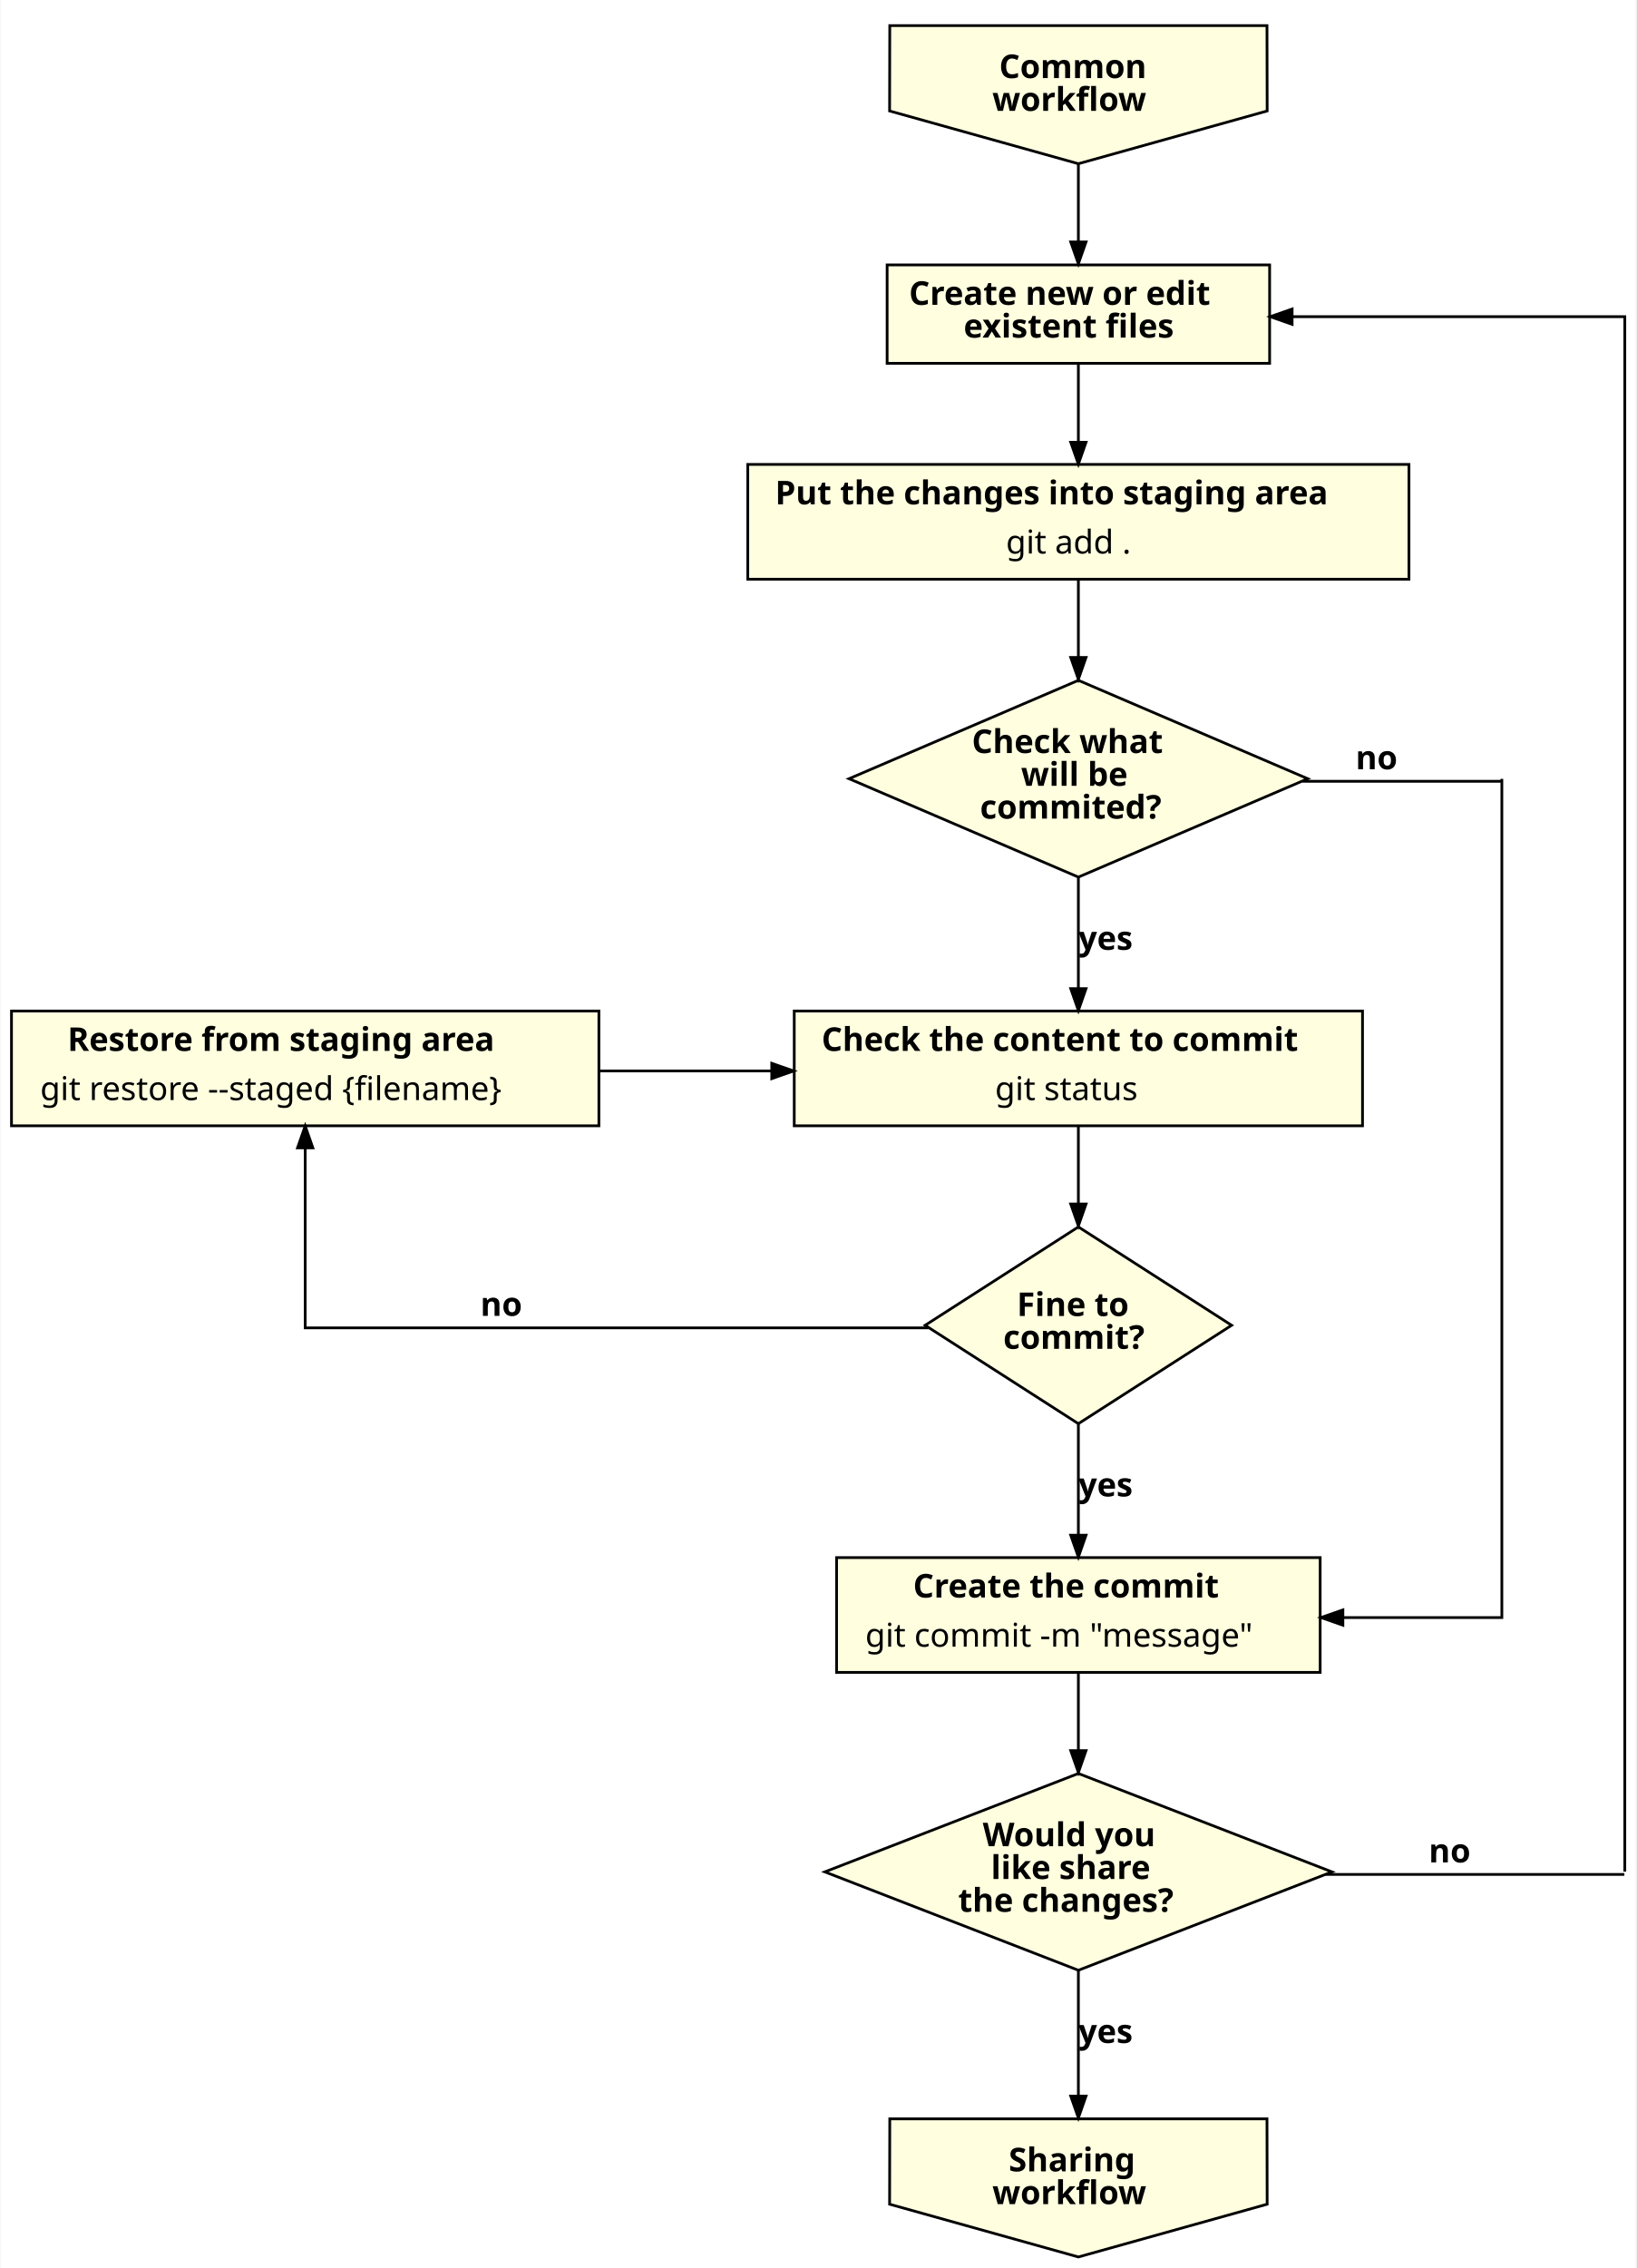
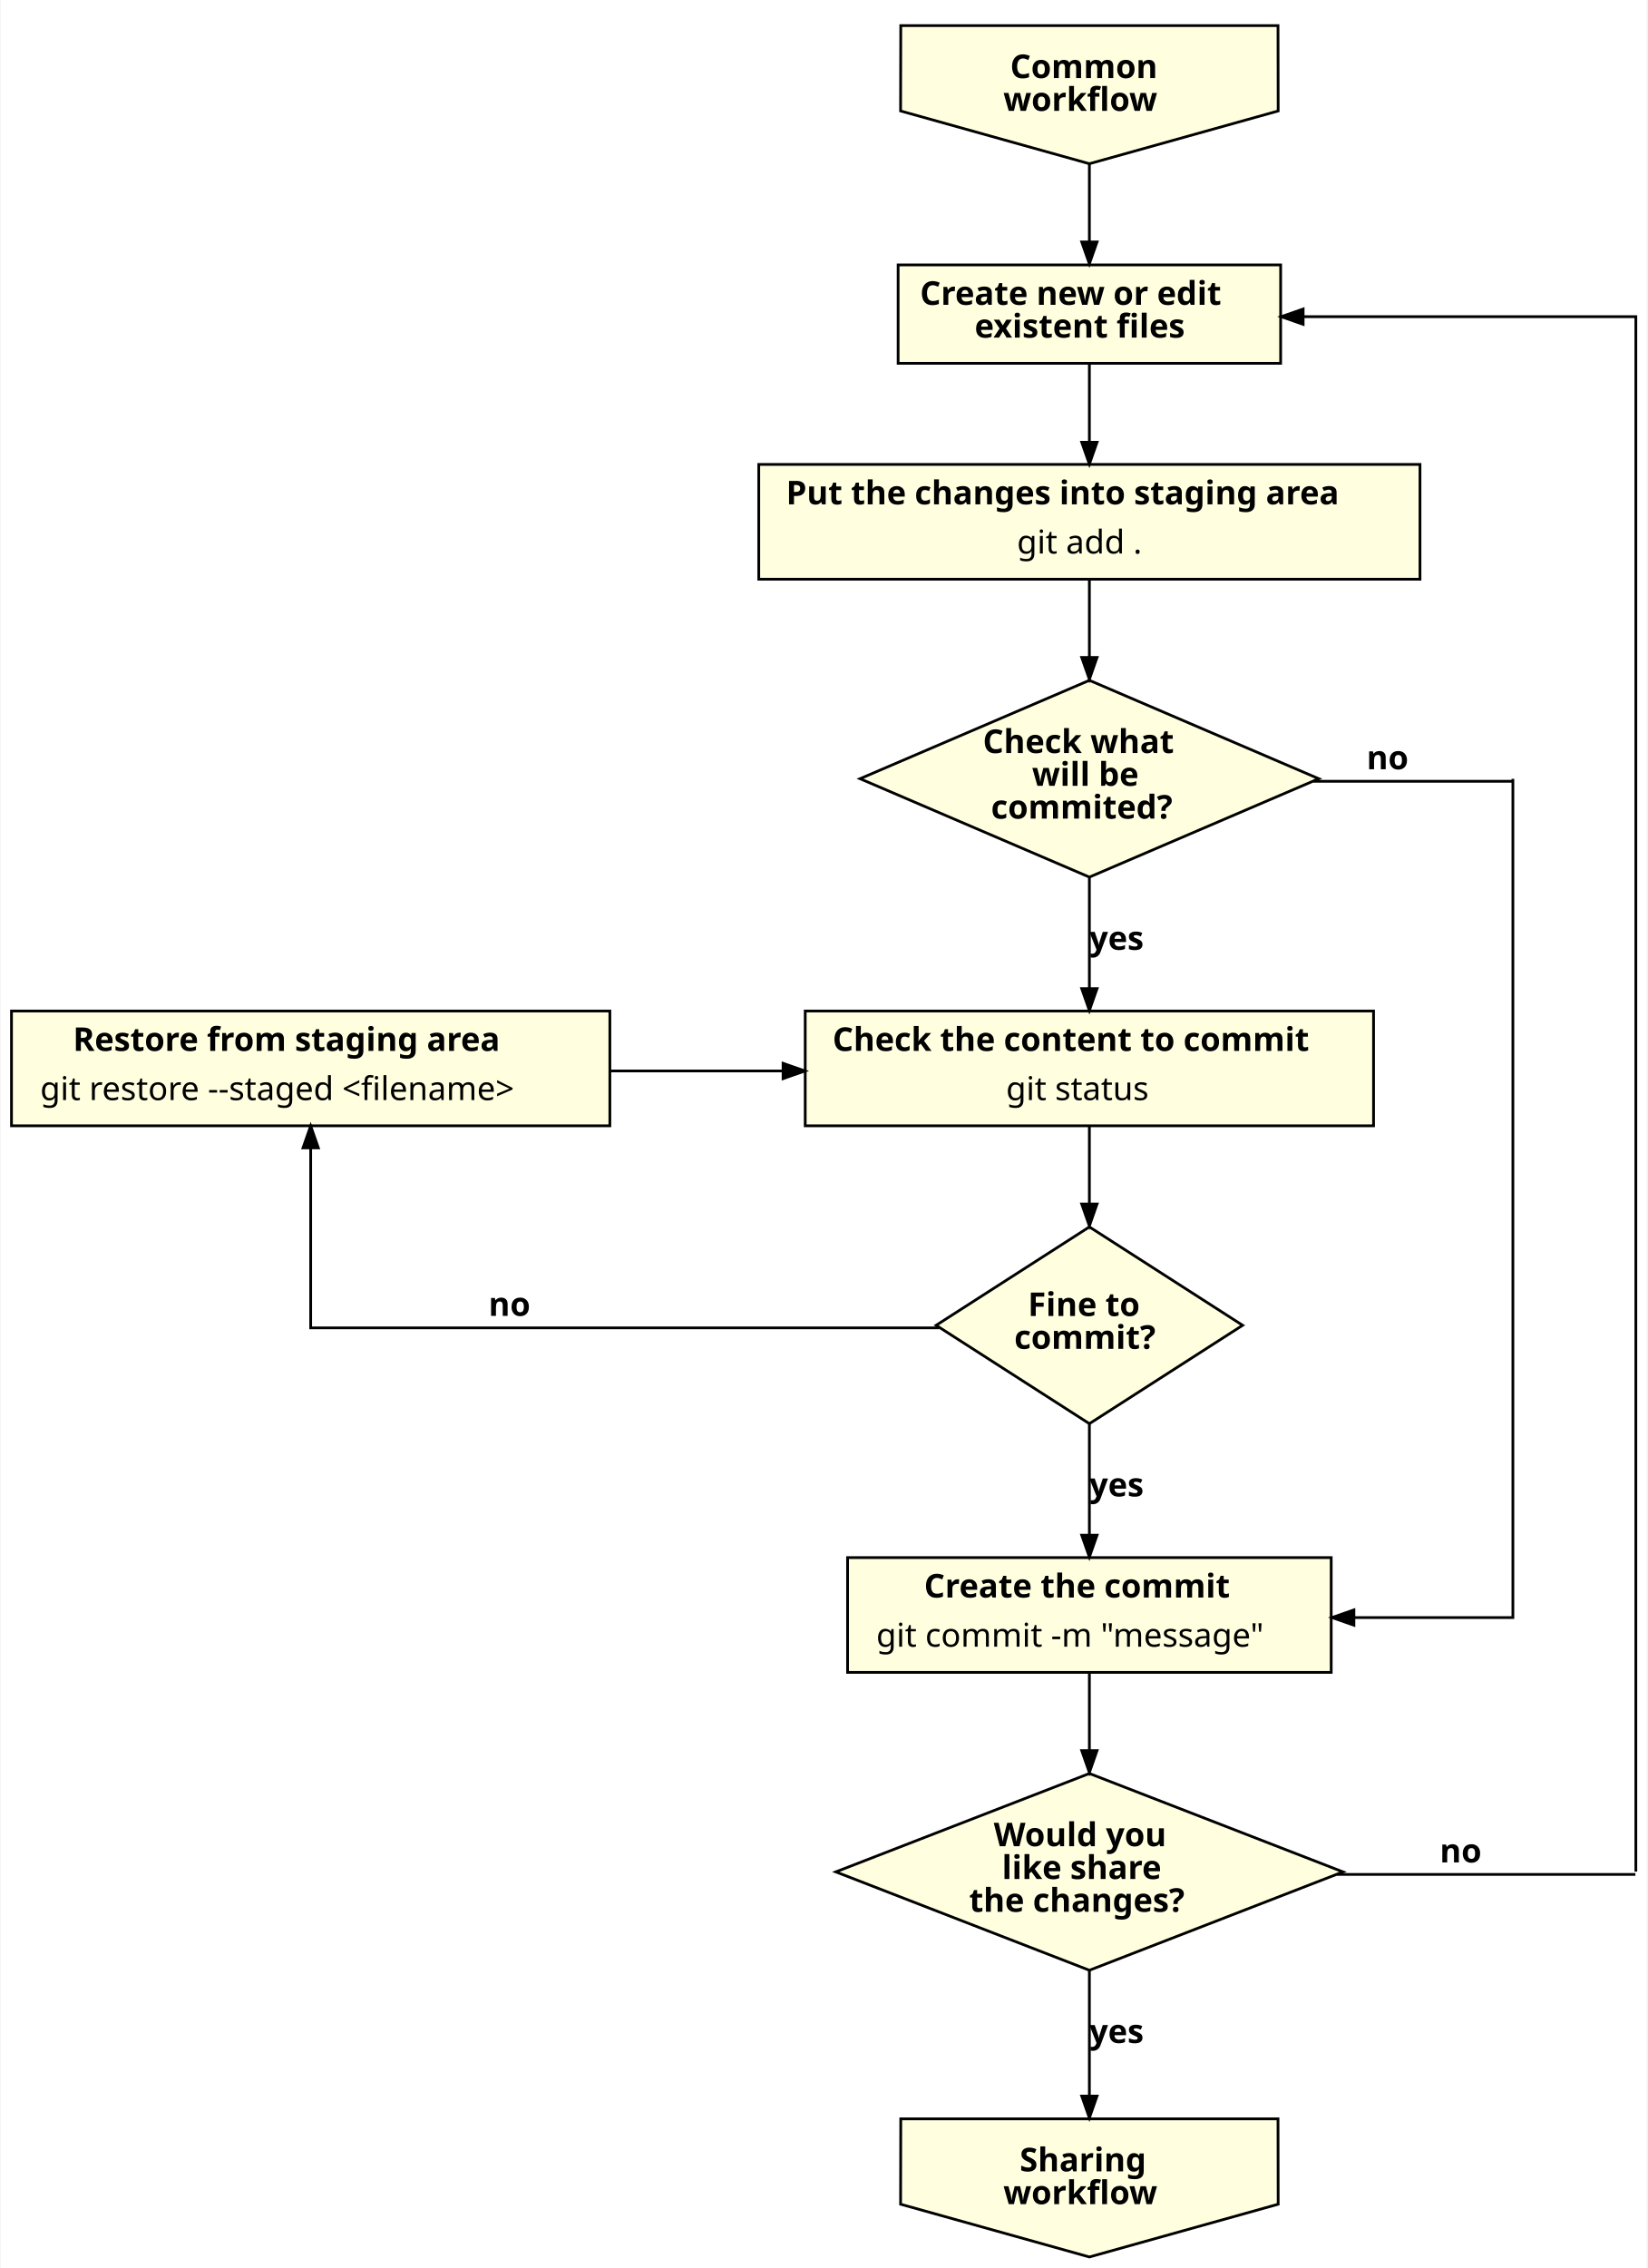
- <svg xmlns="http://www.w3.org/2000/svg" width="599pt" height="830pt" viewBox="0.00 0.00 598.50 829.88">
+ <svg xmlns="http://www.w3.org/2000/svg" width="603pt" height="830pt" viewBox="0.00 0.00 602.50 829.88">
  <g id="graph0" class="graph" transform="scale(1 1) rotate(0) translate(4 825.876)">
-     <polygon fill="white" stroke="none" points="-4,4 -4,-825.876 594.5,-825.876 594.5,4 -4,4" />
+     <polygon fill="white" stroke="none" points="-4,4 -4,-825.876 598.5,-825.876 598.5,4 -4,4" />
    <g id="node11" class="node">
-       <polygon fill="lightyellow" stroke="black" points="479,-255.938 302,-255.938 302,-213.938 479,-213.938 479,-255.938" />
-       <text text-anchor="start" x="330" y="-241.338" font-family="Verdana" font-weight="bold" font-size="12.00">Create the commit</text>
-       <text text-anchor="start" x="312.5" y="-223.338" font-family="Verdana" font-size="12.00">git commit -m "message"</text>
+       <polygon fill="lightyellow" stroke="black" points="483,-255.938 306,-255.938 306,-213.938 483,-213.938 483,-255.938" />
+       <text text-anchor="start" x="334" y="-241.338" font-family="Verdana" font-weight="bold" font-size="12.00">Create the commit</text>
+       <text text-anchor="start" x="316.5" y="-223.338" font-family="Verdana" font-size="12.00">git commit -m "message"</text>
    </g>
    <g id="edge10" class="edge">
-       <path fill="none" stroke="black" d="M545.5,-540.882C545.5,-536.161 545.5,-234 545.5,-234 545.5,-234 487.316,-234 487.316,-234" />
-       <polygon fill="black" stroke="black" points="487.316,-231.2 479.316,-234 487.316,-236.8 487.316,-231.2" />
+       <path fill="none" stroke="black" d="M549.5,-540.882C549.5,-536.161 549.5,-234 549.5,-234 549.5,-234 491.316,-234 491.316,-234" />
+       <polygon fill="black" stroke="black" points="491.316,-231.2 483.316,-234 491.316,-236.8 491.316,-231.2" />
    </g>
    <g id="node3" class="node">
-       <polygon fill="lightyellow" stroke="black" points="321.403,-785.274 390.5,-765.969 459.597,-785.274 459.533,-816.509 321.467,-816.509 321.403,-785.274" />
-       <text text-anchor="start" x="361.5" y="-797.307" font-family="Verdana" font-weight="bold" font-size="12.00">Common</text>
-       <text text-anchor="start" x="359" y="-785.307" font-family="Verdana" font-weight="bold" font-size="12.00">workflow</text>
+       <polygon fill="lightyellow" stroke="black" points="325.403,-785.274 394.5,-765.969 463.597,-785.274 463.533,-816.509 325.467,-816.509 325.403,-785.274" />
+       <text text-anchor="start" x="365.5" y="-797.307" font-family="Verdana" font-weight="bold" font-size="12.00">Common</text>
+       <text text-anchor="start" x="363" y="-785.307" font-family="Verdana" font-weight="bold" font-size="12.00">workflow</text>
    </g>
    <g id="node5" class="node">
-       <polygon fill="lightyellow" stroke="black" points="460.5,-728.938 320.5,-728.938 320.5,-692.938 460.5,-692.938 460.5,-728.938" />
-       <text text-anchor="start" x="328.5" y="-714.338" font-family="Verdana" font-weight="bold" font-size="12.00">Create new or edit</text>
-       <text text-anchor="start" x="348.5" y="-702.338" font-family="Verdana" font-weight="bold" font-size="12.00">existent files</text>
+       <polygon fill="lightyellow" stroke="black" points="464.5,-728.938 324.5,-728.938 324.5,-692.938 464.5,-692.938 464.5,-728.938" />
+       <text text-anchor="start" x="332.5" y="-714.338" font-family="Verdana" font-weight="bold" font-size="12.00">Create new or edit</text>
+       <text text-anchor="start" x="352.5" y="-702.338" font-family="Verdana" font-weight="bold" font-size="12.00">existent files</text>
    </g>
    <g id="edge1" class="edge">
-       <path fill="none" stroke="black" d="M390.5,-765.818C390.5,-765.818 390.5,-737.352 390.5,-737.352" />
-       <polygon fill="black" stroke="black" points="393.3,-737.352 390.5,-729.352 387.7,-737.352 393.3,-737.352" />
+       <path fill="none" stroke="black" d="M394.5,-765.818C394.5,-765.818 394.5,-737.352 394.5,-737.352" />
+       <polygon fill="black" stroke="black" points="397.3,-737.352 394.5,-729.352 391.7,-737.352 397.3,-737.352" />
    </g>
    <g id="node4" class="node">
-       <polygon fill="lightyellow" stroke="black" points="321.403,-19.336 390.5,-0.031 459.597,-19.336 459.533,-50.571 321.467,-50.571 321.403,-19.336" />
-       <text text-anchor="start" x="365" y="-31.369" font-family="Verdana" font-weight="bold" font-size="12.00">Sharing</text>
-       <text text-anchor="start" x="359" y="-19.369" font-family="Verdana" font-weight="bold" font-size="12.00">workflow</text>
+       <polygon fill="lightyellow" stroke="black" points="325.403,-19.336 394.5,-0.031 463.597,-19.336 463.533,-50.571 325.467,-50.571 325.403,-19.336" />
+       <text text-anchor="start" x="369" y="-31.369" font-family="Verdana" font-weight="bold" font-size="12.00">Sharing</text>
+       <text text-anchor="start" x="363" y="-19.369" font-family="Verdana" font-weight="bold" font-size="12.00">workflow</text>
    </g>
    <g id="edge14" class="edge">
-       <path fill="none" stroke="black" d="M468.731,-710C468.731,-710 590.5,-710 590.5,-710 590.5,-710 590.5,-149.795 590.5,-141.042" />
-       <polygon fill="black" stroke="black" points="468.731,-707.2 460.731,-710 468.731,-712.8 468.731,-707.2" />
+       <path fill="none" stroke="black" d="M472.731,-710C472.731,-710 594.5,-710 594.5,-710 594.5,-710 594.5,-149.795 594.5,-141.042" />
+       <polygon fill="black" stroke="black" points="472.731,-707.2 464.731,-710 472.731,-712.8 472.731,-707.2" />
    </g>
    <g id="node9" class="node">
-       <polygon fill="lightyellow" stroke="black" points="511.5,-655.938 269.5,-655.938 269.5,-613.938 511.5,-613.938 511.5,-655.938" />
-       <text text-anchor="start" x="279.5" y="-641.338" font-family="Verdana" font-weight="bold" font-size="12.00">Put the changes into staging area</text>
-       <text text-anchor="start" x="364" y="-623.338" font-family="Verdana" font-size="12.00">git add .</text>
+       <polygon fill="lightyellow" stroke="black" points="515.5,-655.938 273.5,-655.938 273.5,-613.938 515.5,-613.938 515.5,-655.938" />
+       <text text-anchor="start" x="283.5" y="-641.338" font-family="Verdana" font-weight="bold" font-size="12.00">Put the changes into staging area</text>
+       <text text-anchor="start" x="368" y="-623.338" font-family="Verdana" font-size="12.00">git add .</text>
    </g>
    <g id="edge2" class="edge">
-       <path fill="none" stroke="black" d="M390.5,-692.927C390.5,-692.927 390.5,-664.055 390.5,-664.055" />
-       <polygon fill="black" stroke="black" points="393.3,-664.055 390.5,-656.055 387.7,-664.055 393.3,-664.055" />
+       <path fill="none" stroke="black" d="M394.5,-692.927C394.5,-692.927 394.5,-664.055 394.5,-664.055" />
+       <polygon fill="black" stroke="black" points="397.3,-664.055 394.5,-656.055 391.7,-664.055 397.3,-664.055" />
    </g>
    <g id="node6" class="node">
-       <polygon fill="lightyellow" stroke="black" points="390.5,-576.938 306.555,-540.938 390.5,-504.938 474.445,-540.938 390.5,-576.938" />
-       <text text-anchor="start" x="351.5" y="-550.338" font-family="Verdana" font-weight="bold" font-size="12.00">Check what</text>
-       <text text-anchor="start" x="369.5" y="-538.338" font-family="Verdana" font-weight="bold" font-size="12.00">will be</text>
-       <text text-anchor="start" x="354.5" y="-526.338" font-family="Verdana" font-weight="bold" font-size="12.00">commited?</text>
+       <polygon fill="lightyellow" stroke="black" points="394.5,-576.938 310.555,-540.938 394.5,-504.938 478.445,-540.938 394.5,-576.938" />
+       <text text-anchor="start" x="355.5" y="-550.338" font-family="Verdana" font-weight="bold" font-size="12.00">Check what</text>
+       <text text-anchor="start" x="373.5" y="-538.338" font-family="Verdana" font-weight="bold" font-size="12.00">will be</text>
+       <text text-anchor="start" x="358.5" y="-526.338" font-family="Verdana" font-weight="bold" font-size="12.00">commited?</text>
    </g>
    <g id="edge9" class="edge">
-       <path fill="none" stroke="black" d="M472.539,-540C508.556,-540 543.262,-540 545.396,-540" />
-       <text text-anchor="start" x="491.967" y="-544.4" font-family="Verdana" font-weight="bold" font-size="12.00">no</text>
+       <path fill="none" stroke="black" d="M476.539,-540C512.556,-540 547.262,-540 549.396,-540" />
+       <text text-anchor="start" x="495.967" y="-544.4" font-family="Verdana" font-weight="bold" font-size="12.00">no</text>
    </g>
    <g id="node10" class="node">
-       <polygon fill="lightyellow" stroke="black" points="494.5,-455.938 286.5,-455.938 286.5,-413.938 494.5,-413.938 494.5,-455.938" />
-       <text text-anchor="start" x="296.5" y="-441.338" font-family="Verdana" font-weight="bold" font-size="12.00">Check the content to commit</text>
-       <text text-anchor="start" x="360" y="-423.338" font-family="Verdana" font-size="12.00">git status</text>
+       <polygon fill="lightyellow" stroke="black" points="498.5,-455.938 290.5,-455.938 290.5,-413.938 498.5,-413.938 498.5,-455.938" />
+       <text text-anchor="start" x="300.5" y="-441.338" font-family="Verdana" font-weight="bold" font-size="12.00">Check the content to commit</text>
+       <text text-anchor="start" x="364" y="-423.338" font-family="Verdana" font-size="12.00">git status</text>
    </g>
    <g id="edge4" class="edge">
-       <path fill="none" stroke="black" d="M390.5,-504.755C390.5,-504.755 390.5,-464.133 390.5,-464.133" />
-       <polygon fill="black" stroke="black" points="393.3,-464.133 390.5,-456.133 387.7,-464.133 393.3,-464.133" />
-       <text text-anchor="start" x="390.5" y="-478.338" font-family="Verdana" font-weight="bold" font-size="12.00">   yes</text>
+       <path fill="none" stroke="black" d="M394.5,-504.755C394.5,-504.755 394.5,-464.133 394.5,-464.133" />
+       <polygon fill="black" stroke="black" points="397.3,-464.133 394.5,-456.133 391.7,-464.133 397.3,-464.133" />
+       <text text-anchor="start" x="394.5" y="-478.338" font-family="Verdana" font-weight="bold" font-size="12.00">   yes</text>
    </g>
    <g id="node7" class="node">
-       <polygon fill="lightyellow" stroke="black" points="390.5,-376.938 334.412,-340.938 390.5,-304.938 446.588,-340.938 390.5,-376.938" />
-       <text text-anchor="start" x="368" y="-344.338" font-family="Verdana" font-weight="bold" font-size="12.00">Fine to</text>
-       <text text-anchor="start" x="363" y="-332.338" font-family="Verdana" font-weight="bold" font-size="12.00">commit?</text>
+       <polygon fill="lightyellow" stroke="black" points="394.5,-376.938 338.412,-340.938 394.5,-304.938 450.588,-340.938 394.5,-376.938" />
+       <text text-anchor="start" x="372" y="-344.338" font-family="Verdana" font-weight="bold" font-size="12.00">Fine to</text>
+       <text text-anchor="start" x="367" y="-332.338" font-family="Verdana" font-weight="bold" font-size="12.00">commit?</text>
    </g>
    <g id="edge6" class="edge">
-       <path fill="none" stroke="black" d="M390.5,-304.755C390.5,-304.755 390.5,-264.133 390.5,-264.133" />
-       <polygon fill="black" stroke="black" points="393.3,-264.133 390.5,-256.133 387.7,-264.133 393.3,-264.133" />
-       <text text-anchor="start" x="390.5" y="-278.338" font-family="Verdana" font-weight="bold" font-size="12.00">   yes</text>
+       <path fill="none" stroke="black" d="M394.5,-304.755C394.5,-304.755 394.5,-264.133 394.5,-264.133" />
+       <polygon fill="black" stroke="black" points="397.3,-264.133 394.5,-256.133 391.7,-264.133 397.3,-264.133" />
+       <text text-anchor="start" x="394.5" y="-278.338" font-family="Verdana" font-weight="bold" font-size="12.00">   yes</text>
    </g>
    <g id="node12" class="node">
-       <polygon fill="lightyellow" stroke="black" points="215,-455.938 0,-455.938 0,-413.938 215,-413.938 215,-455.938" />
-       <text text-anchor="start" x="20.5" y="-441.338" font-family="Verdana" font-weight="bold" font-size="12.00">Restore from staging area</text>
-       <text text-anchor="start" x="10.5" y="-423.338" font-family="Verdana" font-size="12.00">git restore --staged {filename}</text>
+       <polygon fill="lightyellow" stroke="black" points="219,-455.938 0,-455.938 0,-413.938 219,-413.938 219,-455.938" />
+       <text text-anchor="start" x="22.5" y="-441.338" font-family="Verdana" font-weight="bold" font-size="12.00">Restore from staging area</text>
+       <text text-anchor="start" x="10.5" y="-423.338" font-family="Verdana" font-size="12.00">git restore --staged &lt;filename&gt;</text>
    </g>
    <g id="edge12" class="edge">
-       <path fill="none" stroke="black" d="M335.599,-340C253.301,-340 107.5,-340 107.5,-340 107.5,-340 107.5,-405.868 107.5,-405.868" />
-       <polygon fill="black" stroke="black" points="104.7,-405.868 107.5,-413.868 110.3,-405.868 104.7,-405.868" />
-       <text text-anchor="start" x="171.615" y="-344.4" font-family="Verdana" font-weight="bold" font-size="12.00">no</text>
+       <path fill="none" stroke="black" d="M339.549,-340C256.731,-340 109.5,-340 109.5,-340 109.5,-340 109.5,-405.868 109.5,-405.868" />
+       <polygon fill="black" stroke="black" points="106.7,-405.868 109.5,-413.868 112.3,-405.868 106.7,-405.868" />
+       <text text-anchor="start" x="174.59" y="-344.4" font-family="Verdana" font-weight="bold" font-size="12.00">no</text>
    </g>
    <g id="node8" class="node">
-       <polygon fill="lightyellow" stroke="black" points="390.5,-176.938 297.688,-140.938 390.5,-104.938 483.312,-140.938 390.5,-176.938" />
-       <text text-anchor="start" x="355.5" y="-150.338" font-family="Verdana" font-weight="bold" font-size="12.00">Would you</text>
-       <text text-anchor="start" x="358.5" y="-138.338" font-family="Verdana" font-weight="bold" font-size="12.00">like share</text>
-       <text text-anchor="start" x="346.5" y="-126.338" font-family="Verdana" font-weight="bold" font-size="12.00">the changes?</text>
+       <polygon fill="lightyellow" stroke="black" points="394.5,-176.938 301.688,-140.938 394.5,-104.938 487.312,-140.938 394.5,-176.938" />
+       <text text-anchor="start" x="359.5" y="-150.338" font-family="Verdana" font-weight="bold" font-size="12.00">Would you</text>
+       <text text-anchor="start" x="362.5" y="-138.338" font-family="Verdana" font-weight="bold" font-size="12.00">like share</text>
+       <text text-anchor="start" x="350.5" y="-126.338" font-family="Verdana" font-weight="bold" font-size="12.00">the changes?</text>
    </g>
    <g id="edge13" class="edge">
-       <path fill="none" stroke="black" d="M481.137,-140C532.401,-140 586.976,-140 590.336,-140" />
-       <text text-anchor="start" x="518.737" y="-144.4" font-family="Verdana" font-weight="bold" font-size="12.00">no</text>
+       <path fill="none" stroke="black" d="M485.137,-140C536.401,-140 590.976,-140 594.336,-140" />
+       <text text-anchor="start" x="522.737" y="-144.4" font-family="Verdana" font-weight="bold" font-size="12.00">no</text>
    </g>
    <g id="edge8" class="edge">
-       <path fill="none" stroke="black" d="M390.5,-104.883C390.5,-104.883 390.5,-58.908 390.5,-58.908" />
-       <polygon fill="black" stroke="black" points="393.3,-58.908 390.5,-50.908 387.7,-58.908 393.3,-58.908" />
-       <text text-anchor="start" x="390.5" y="-78.338" font-family="Verdana" font-weight="bold" font-size="12.00">   yes</text>
+       <path fill="none" stroke="black" d="M394.5,-104.883C394.5,-104.883 394.5,-58.908 394.5,-58.908" />
+       <polygon fill="black" stroke="black" points="397.3,-58.908 394.5,-50.908 391.7,-58.908 397.3,-58.908" />
+       <text text-anchor="start" x="394.5" y="-78.338" font-family="Verdana" font-weight="bold" font-size="12.00">   yes</text>
    </g>
    <g id="edge3" class="edge">
-       <path fill="none" stroke="black" d="M390.5,-613.608C390.5,-613.608 390.5,-585.308 390.5,-585.308" />
-       <polygon fill="black" stroke="black" points="393.3,-585.308 390.5,-577.308 387.7,-585.308 393.3,-585.308" />
+       <path fill="none" stroke="black" d="M394.5,-613.608C394.5,-613.608 394.5,-585.308 394.5,-585.308" />
+       <polygon fill="black" stroke="black" points="397.3,-585.308 394.5,-577.308 391.7,-585.308 397.3,-585.308" />
    </g>
    <g id="edge5" class="edge">
-       <path fill="none" stroke="black" d="M390.5,-413.608C390.5,-413.608 390.5,-385.308 390.5,-385.308" />
-       <polygon fill="black" stroke="black" points="393.3,-385.308 390.5,-377.308 387.7,-385.308 393.3,-385.308" />
+       <path fill="none" stroke="black" d="M394.5,-413.608C394.5,-413.608 394.5,-385.308 394.5,-385.308" />
+       <polygon fill="black" stroke="black" points="397.3,-385.308 394.5,-377.308 391.7,-385.308 397.3,-385.308" />
    </g>
    <g id="edge7" class="edge">
-       <path fill="none" stroke="black" d="M390.5,-213.608C390.5,-213.608 390.5,-185.308 390.5,-185.308" />
-       <polygon fill="black" stroke="black" points="393.3,-185.308 390.5,-177.308 387.7,-185.308 393.3,-185.308" />
+       <path fill="none" stroke="black" d="M394.5,-213.608C394.5,-213.608 394.5,-185.308 394.5,-185.308" />
+       <polygon fill="black" stroke="black" points="397.3,-185.308 394.5,-177.308 391.7,-185.308 397.3,-185.308" />
    </g>
    <g id="edge11" class="edge">
-       <path fill="none" stroke="black" d="M215.297,-434C215.297,-434 278.272,-434 278.272,-434" />
-       <polygon fill="black" stroke="black" points="278.272,-436.8 286.272,-434 278.272,-431.2 278.272,-436.8" />
+       <path fill="none" stroke="black" d="M219.281,-434C219.281,-434 282.395,-434 282.395,-434" />
+       <polygon fill="black" stroke="black" points="282.395,-436.8 290.395,-434 282.395,-431.2 282.395,-436.8" />
    </g>
  </g>
</svg>
